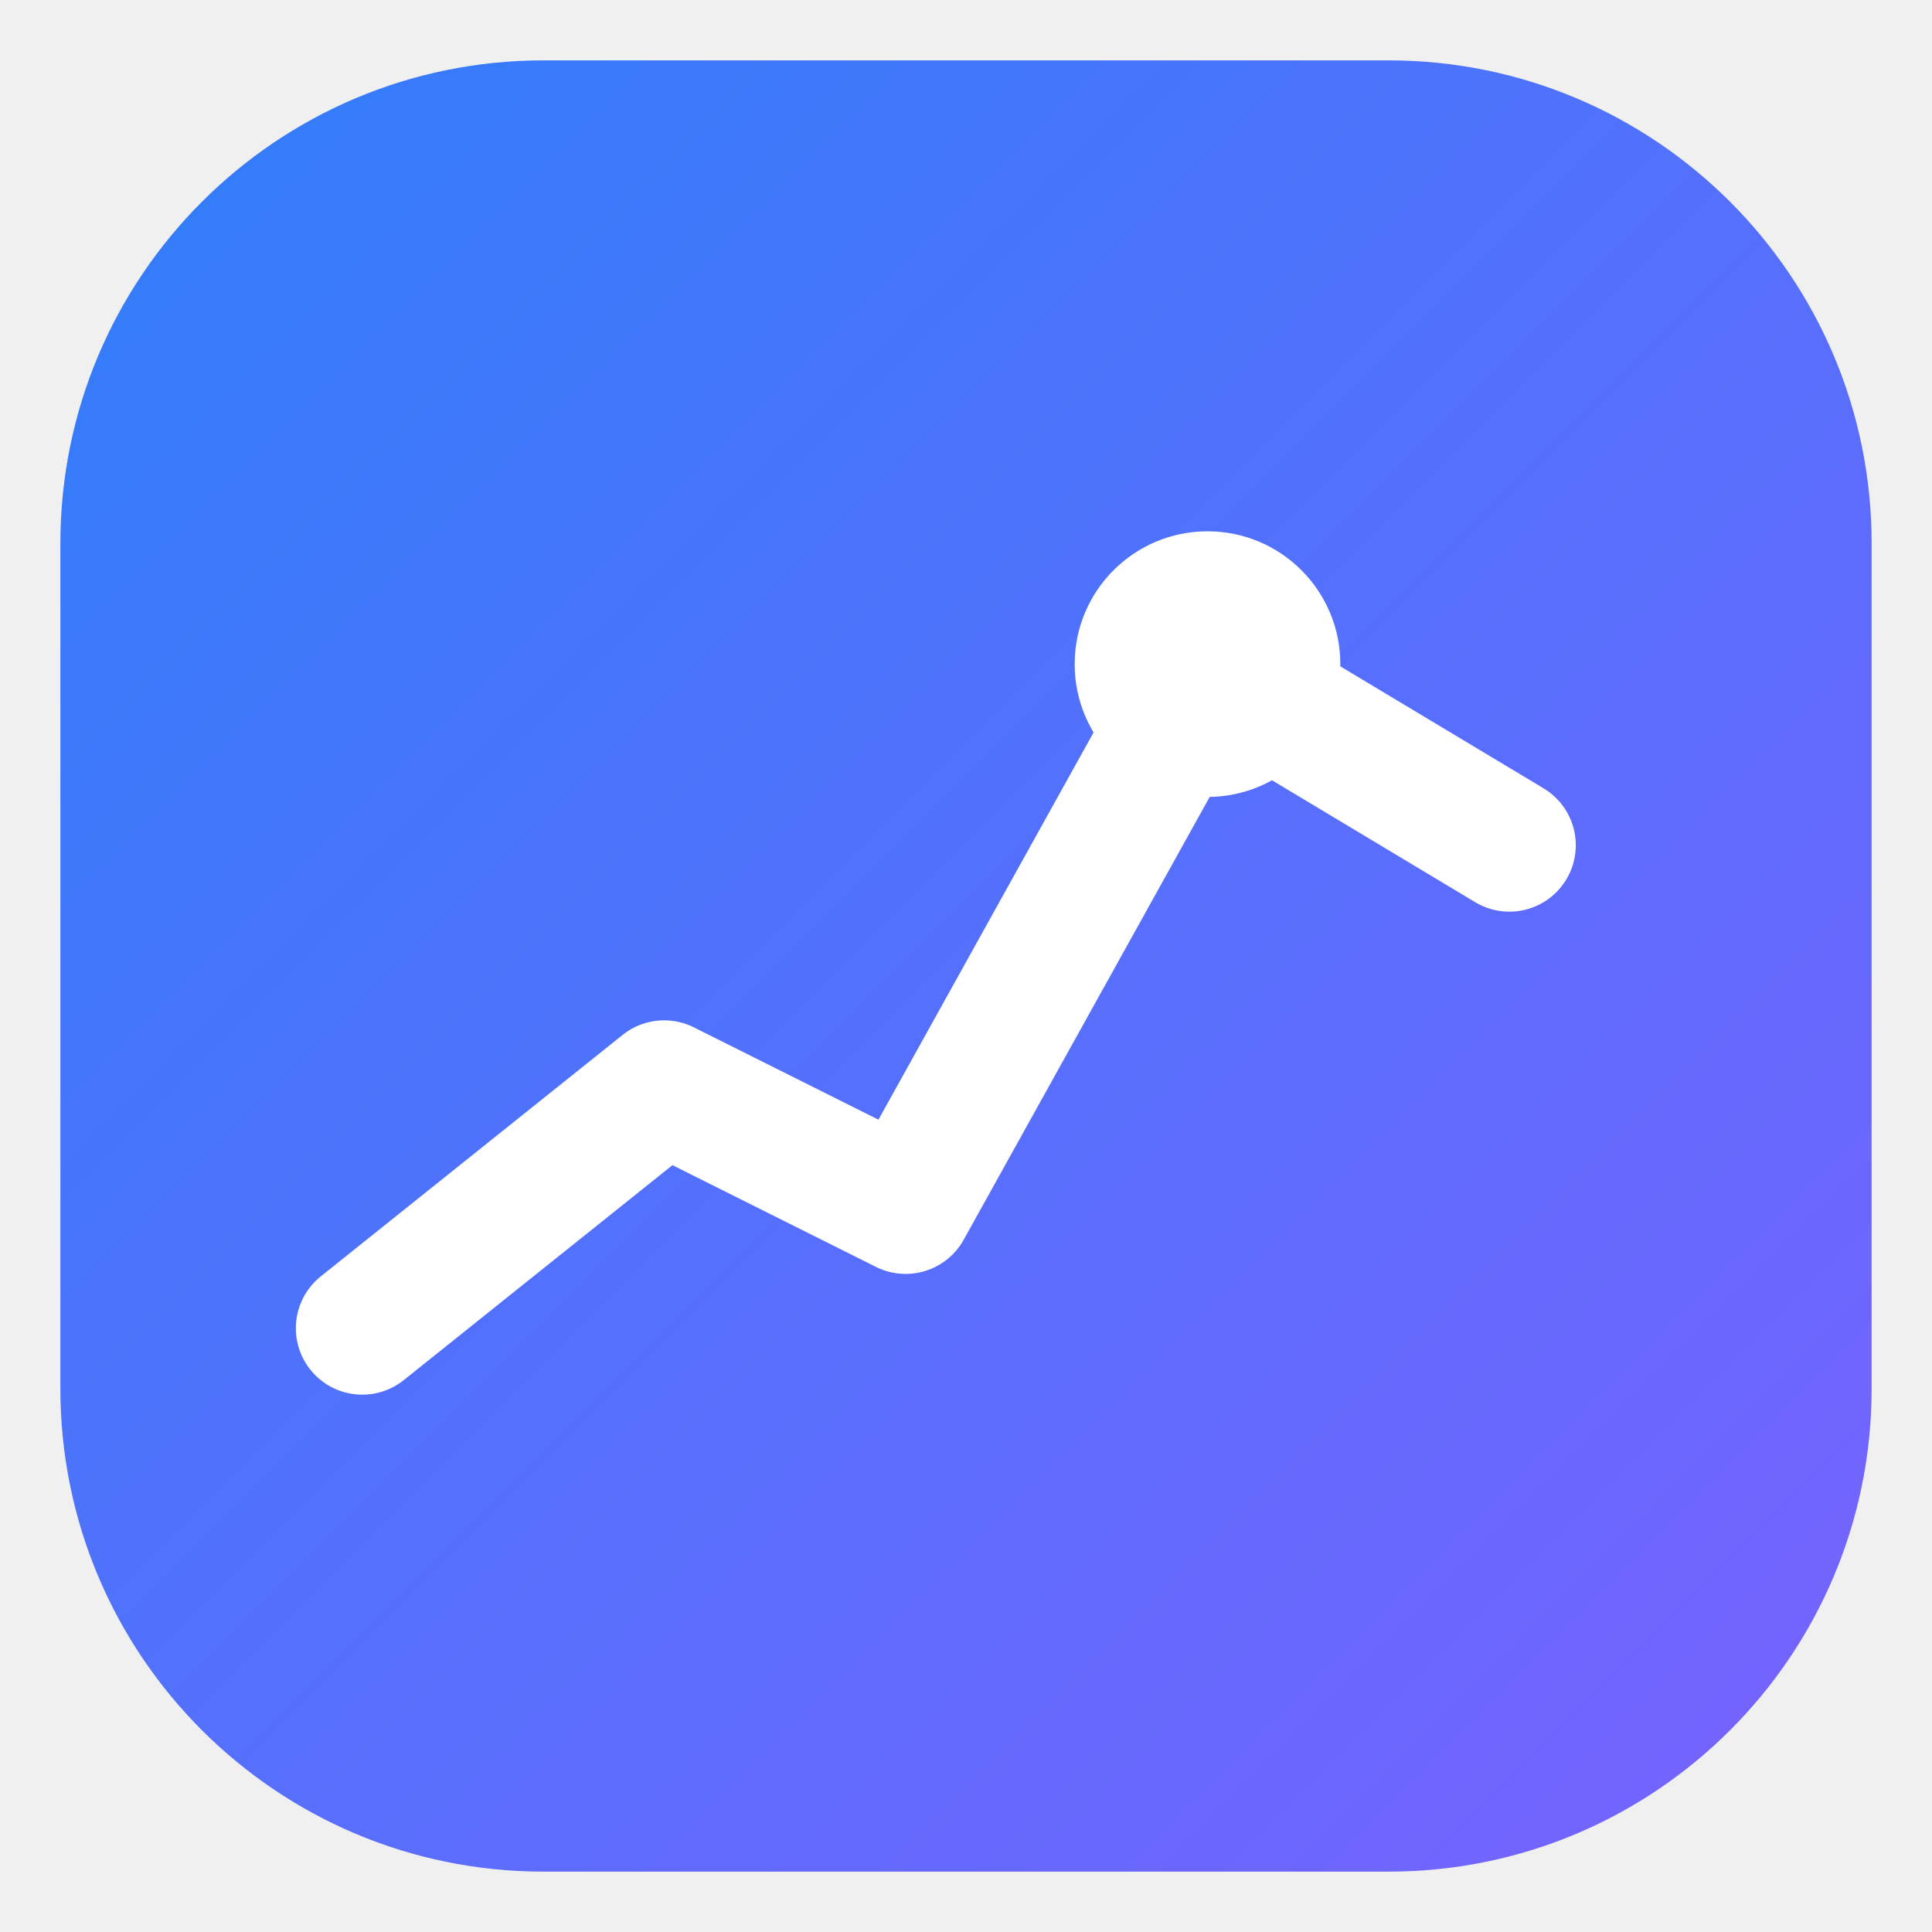
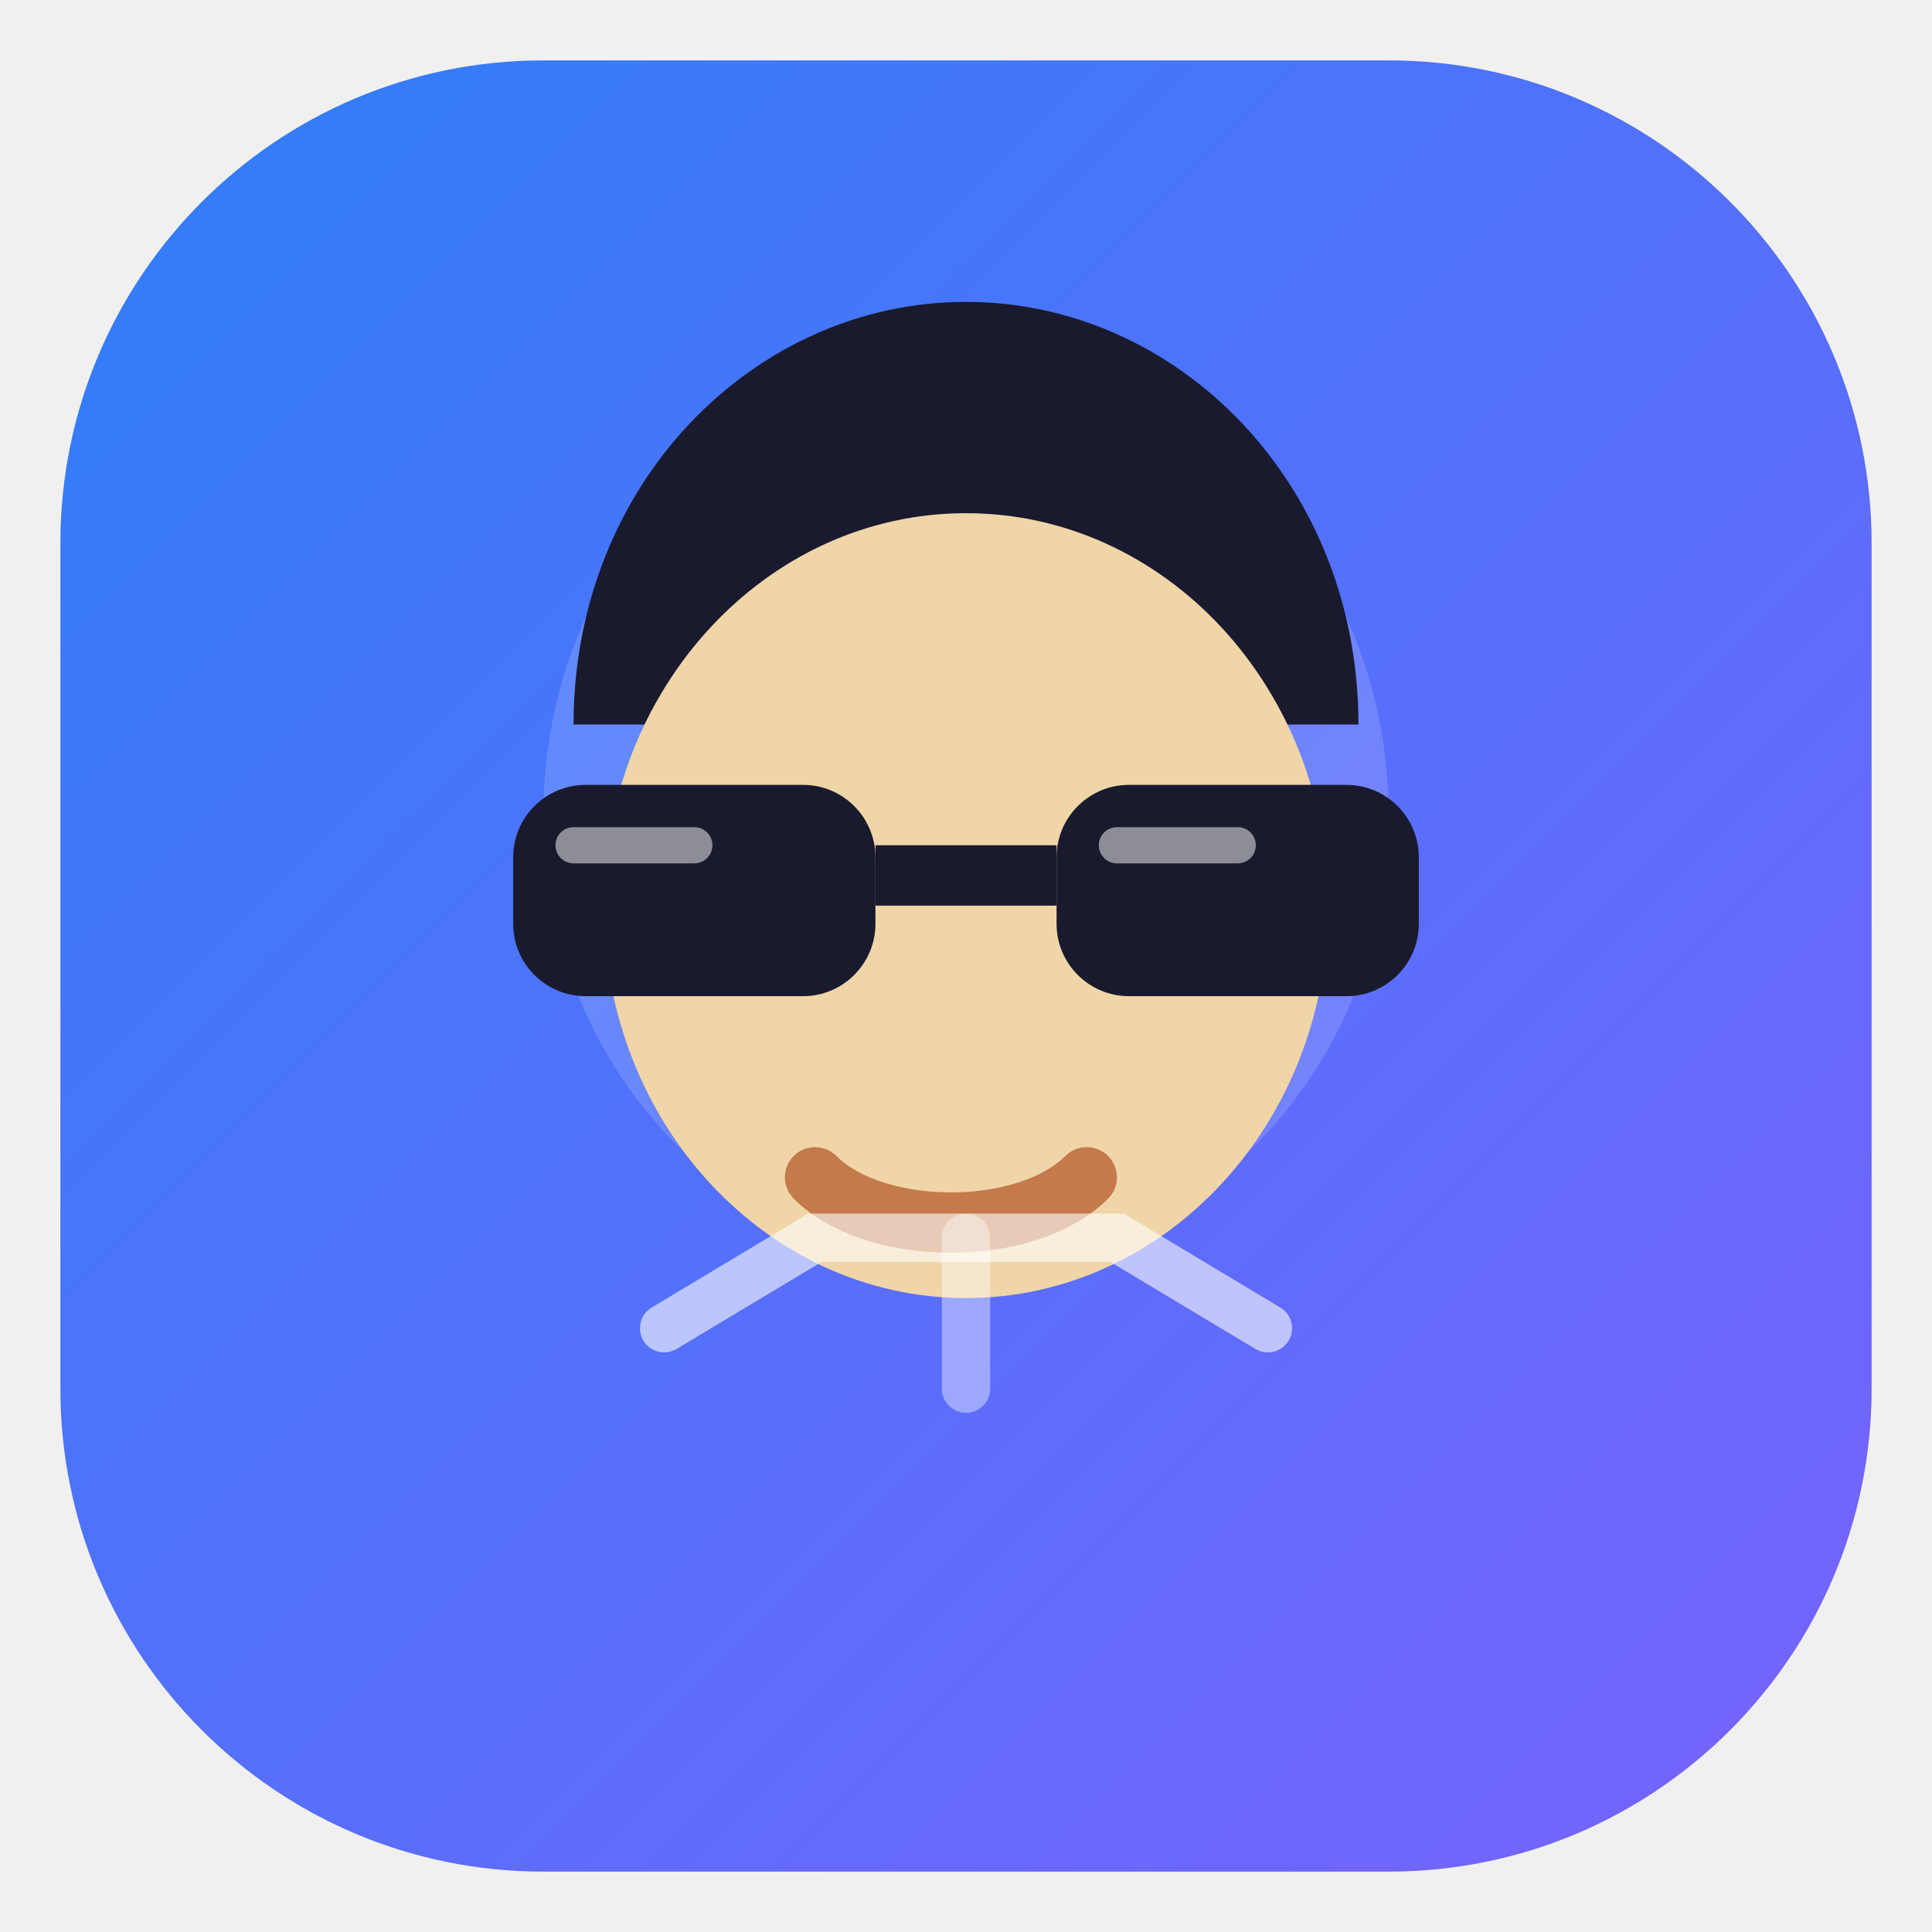
<svg xmlns="http://www.w3.org/2000/svg" viewBox="0 0 32 32" fill="none">
  <defs>
    <linearGradient id="pb-grad" x1="0" y1="0" x2="32" y2="32" gradientUnits="userSpaceOnUse">
      <stop offset="0%" stop-color="#2D7FF9" />
      <stop offset="100%" stop-color="#7B61FF" />
    </linearGradient>
  </defs>
  <rect x="1" y="1" width="30" height="30" rx="8" fill="url(#pb-grad)" />
-   <polyline points="6,22 11,18 15,20 20,11 25,14" stroke="#fff" stroke-width="2.2" stroke-linecap="round" stroke-linejoin="round" fill="none" />
-   <circle cx="20" cy="11" r="2.2" fill="#fff" />
+   <ellipse cx="16" cy="13.5" rx="7" ry="7.5" fill="#fff" opacity="0.15" />
+   <path d="M9.5 12c0-4 3-7 6.5-7s6.5 3 6.5 7" fill="#1a1a2e" />
+   <ellipse cx="16" cy="15" rx="6" ry="6.5" fill="#f0d5a8" />
+   <rect x="8.5" y="13" width="6" height="3.5" rx="1.2" fill="#1a1a2e" />
+   <rect x="17.5" y="13" width="6" height="3.5" rx="1.2" fill="#1a1a2e" />
+   <line x1="14.5" y1="14.5" x2="17.5" y2="14.5" stroke="#1a1a2e" stroke-width="1" />
+   <line x1="9.5" y1="14" x2="11.5" y2="14" stroke="#fff" stroke-width="0.6" stroke-linecap="round" opacity="0.5" />
+   <line x1="18.5" y1="14" x2="20.5" y2="14" stroke="#fff" stroke-width="0.6" stroke-linecap="round" opacity="0.5" />
+   <path d="M13.5 19.5c1 1 3.5 1 4.5 0" stroke="#c47a4a" stroke-width="1" stroke-linecap="round" fill="none" />
+   <path d="M11 22l2.5-1.5h5L21 22" stroke="#fff" stroke-width="0.8" stroke-linecap="round" fill="none" opacity="0.6" />
+   <line x1="16" y1="20.5" x2="16" y2="23" stroke="#fff" stroke-width="0.8" stroke-linecap="round" opacity="0.4" />
</svg>
